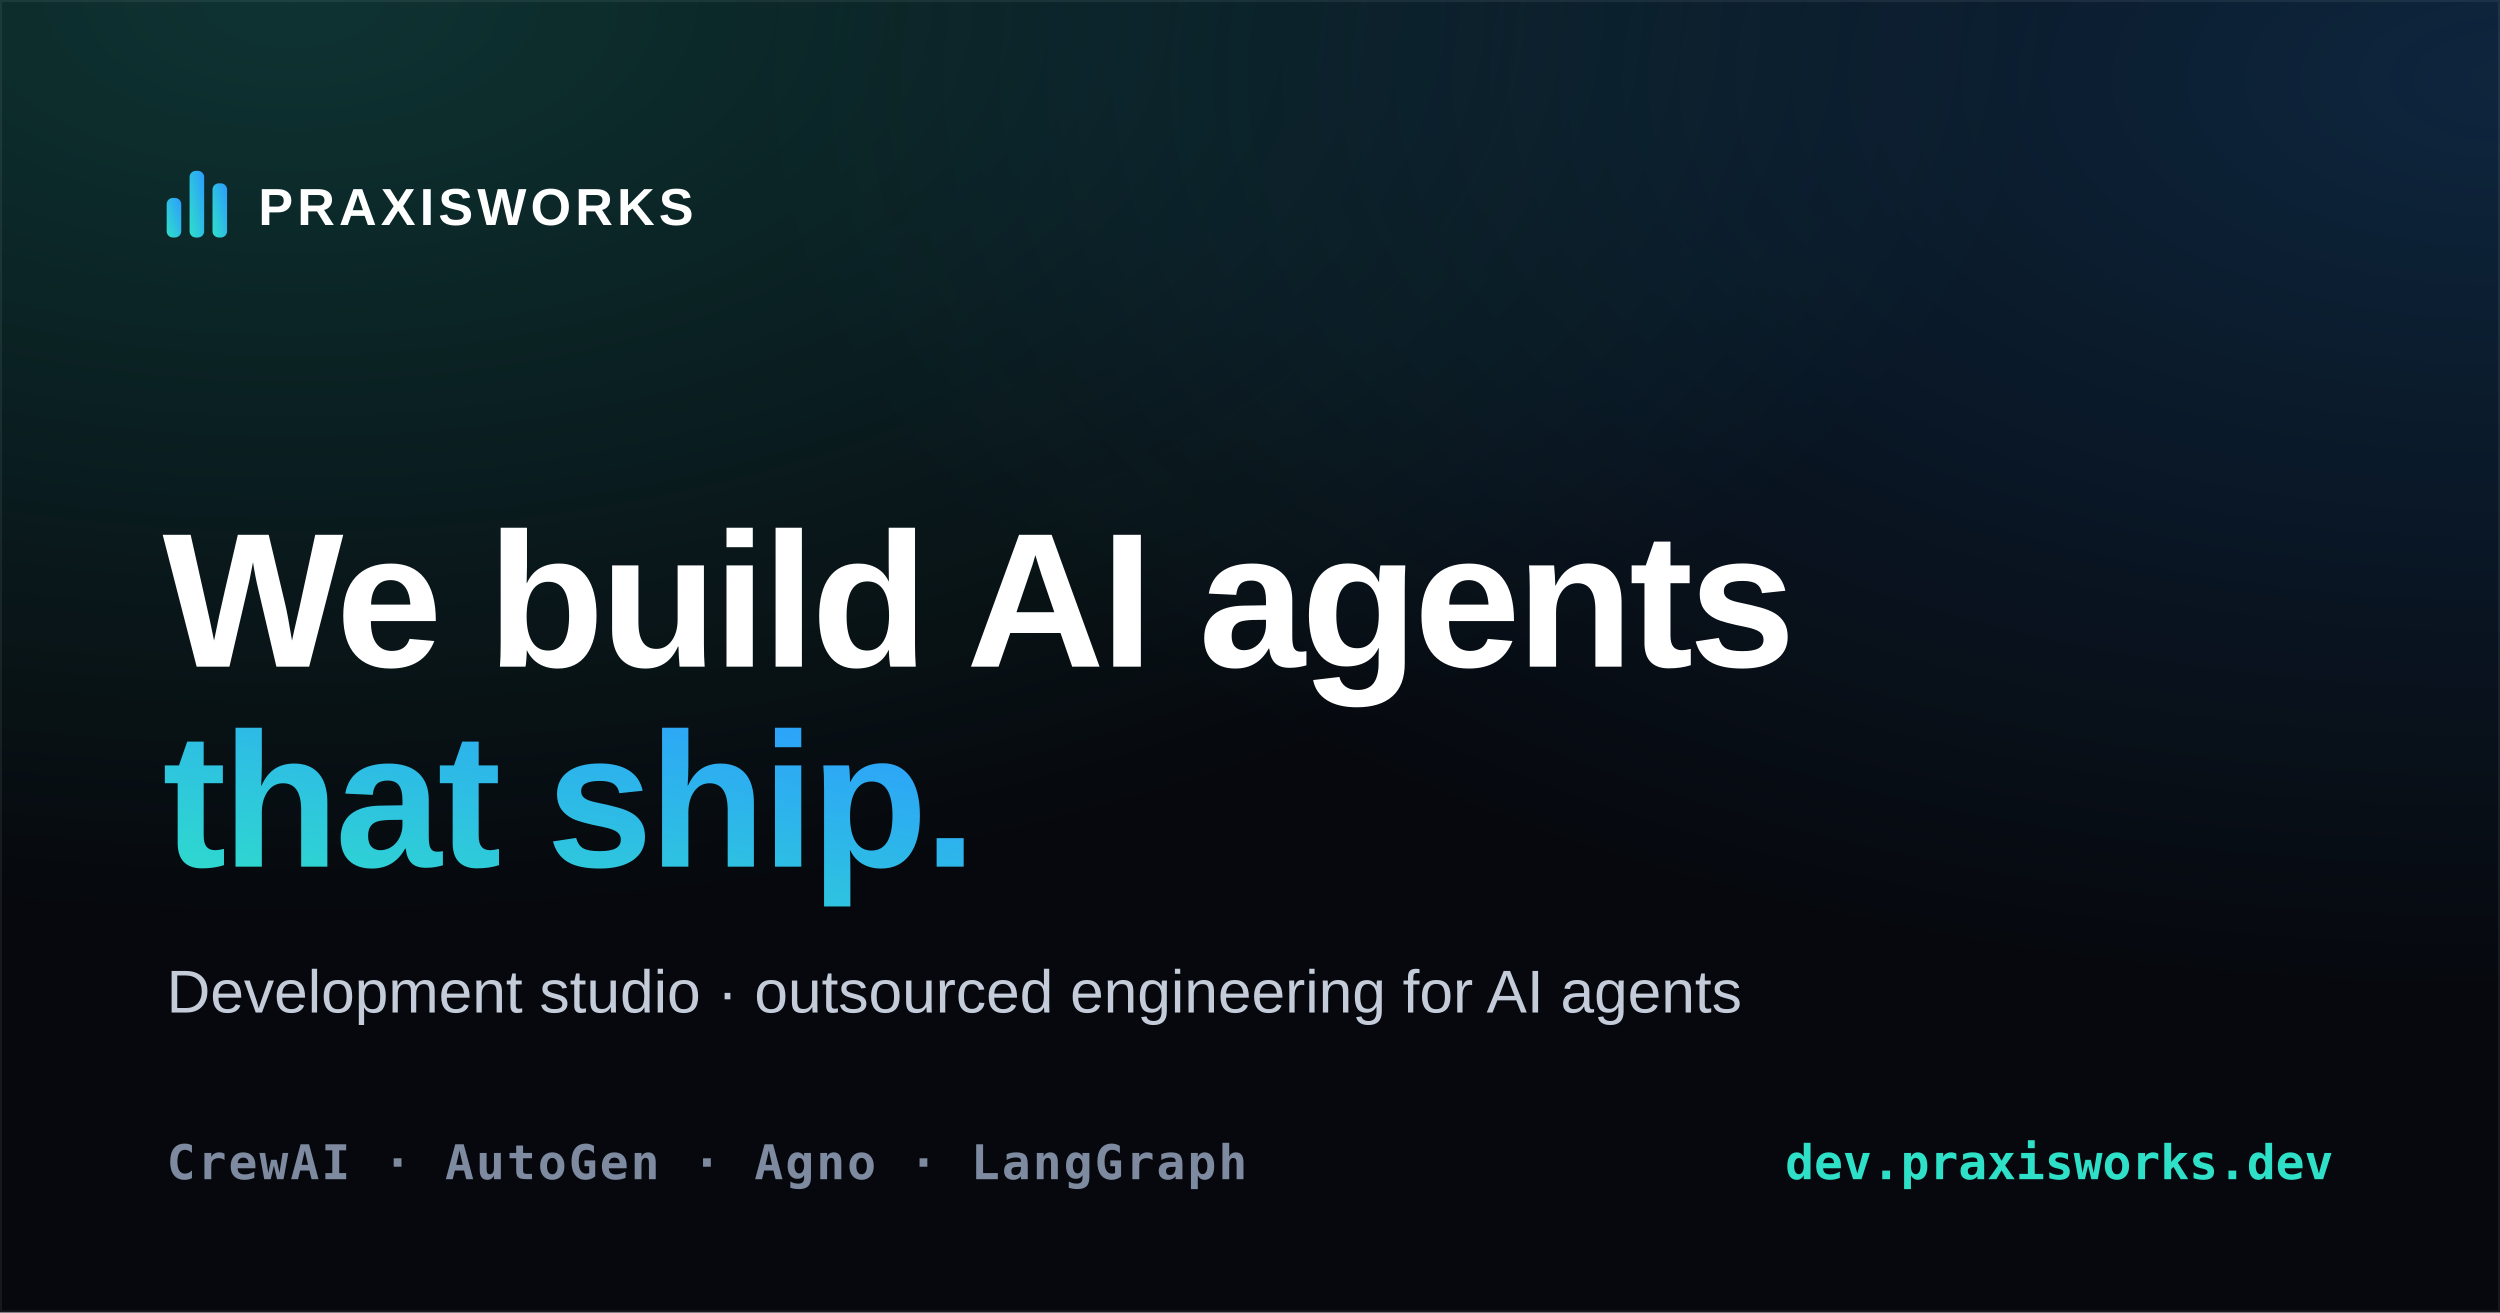
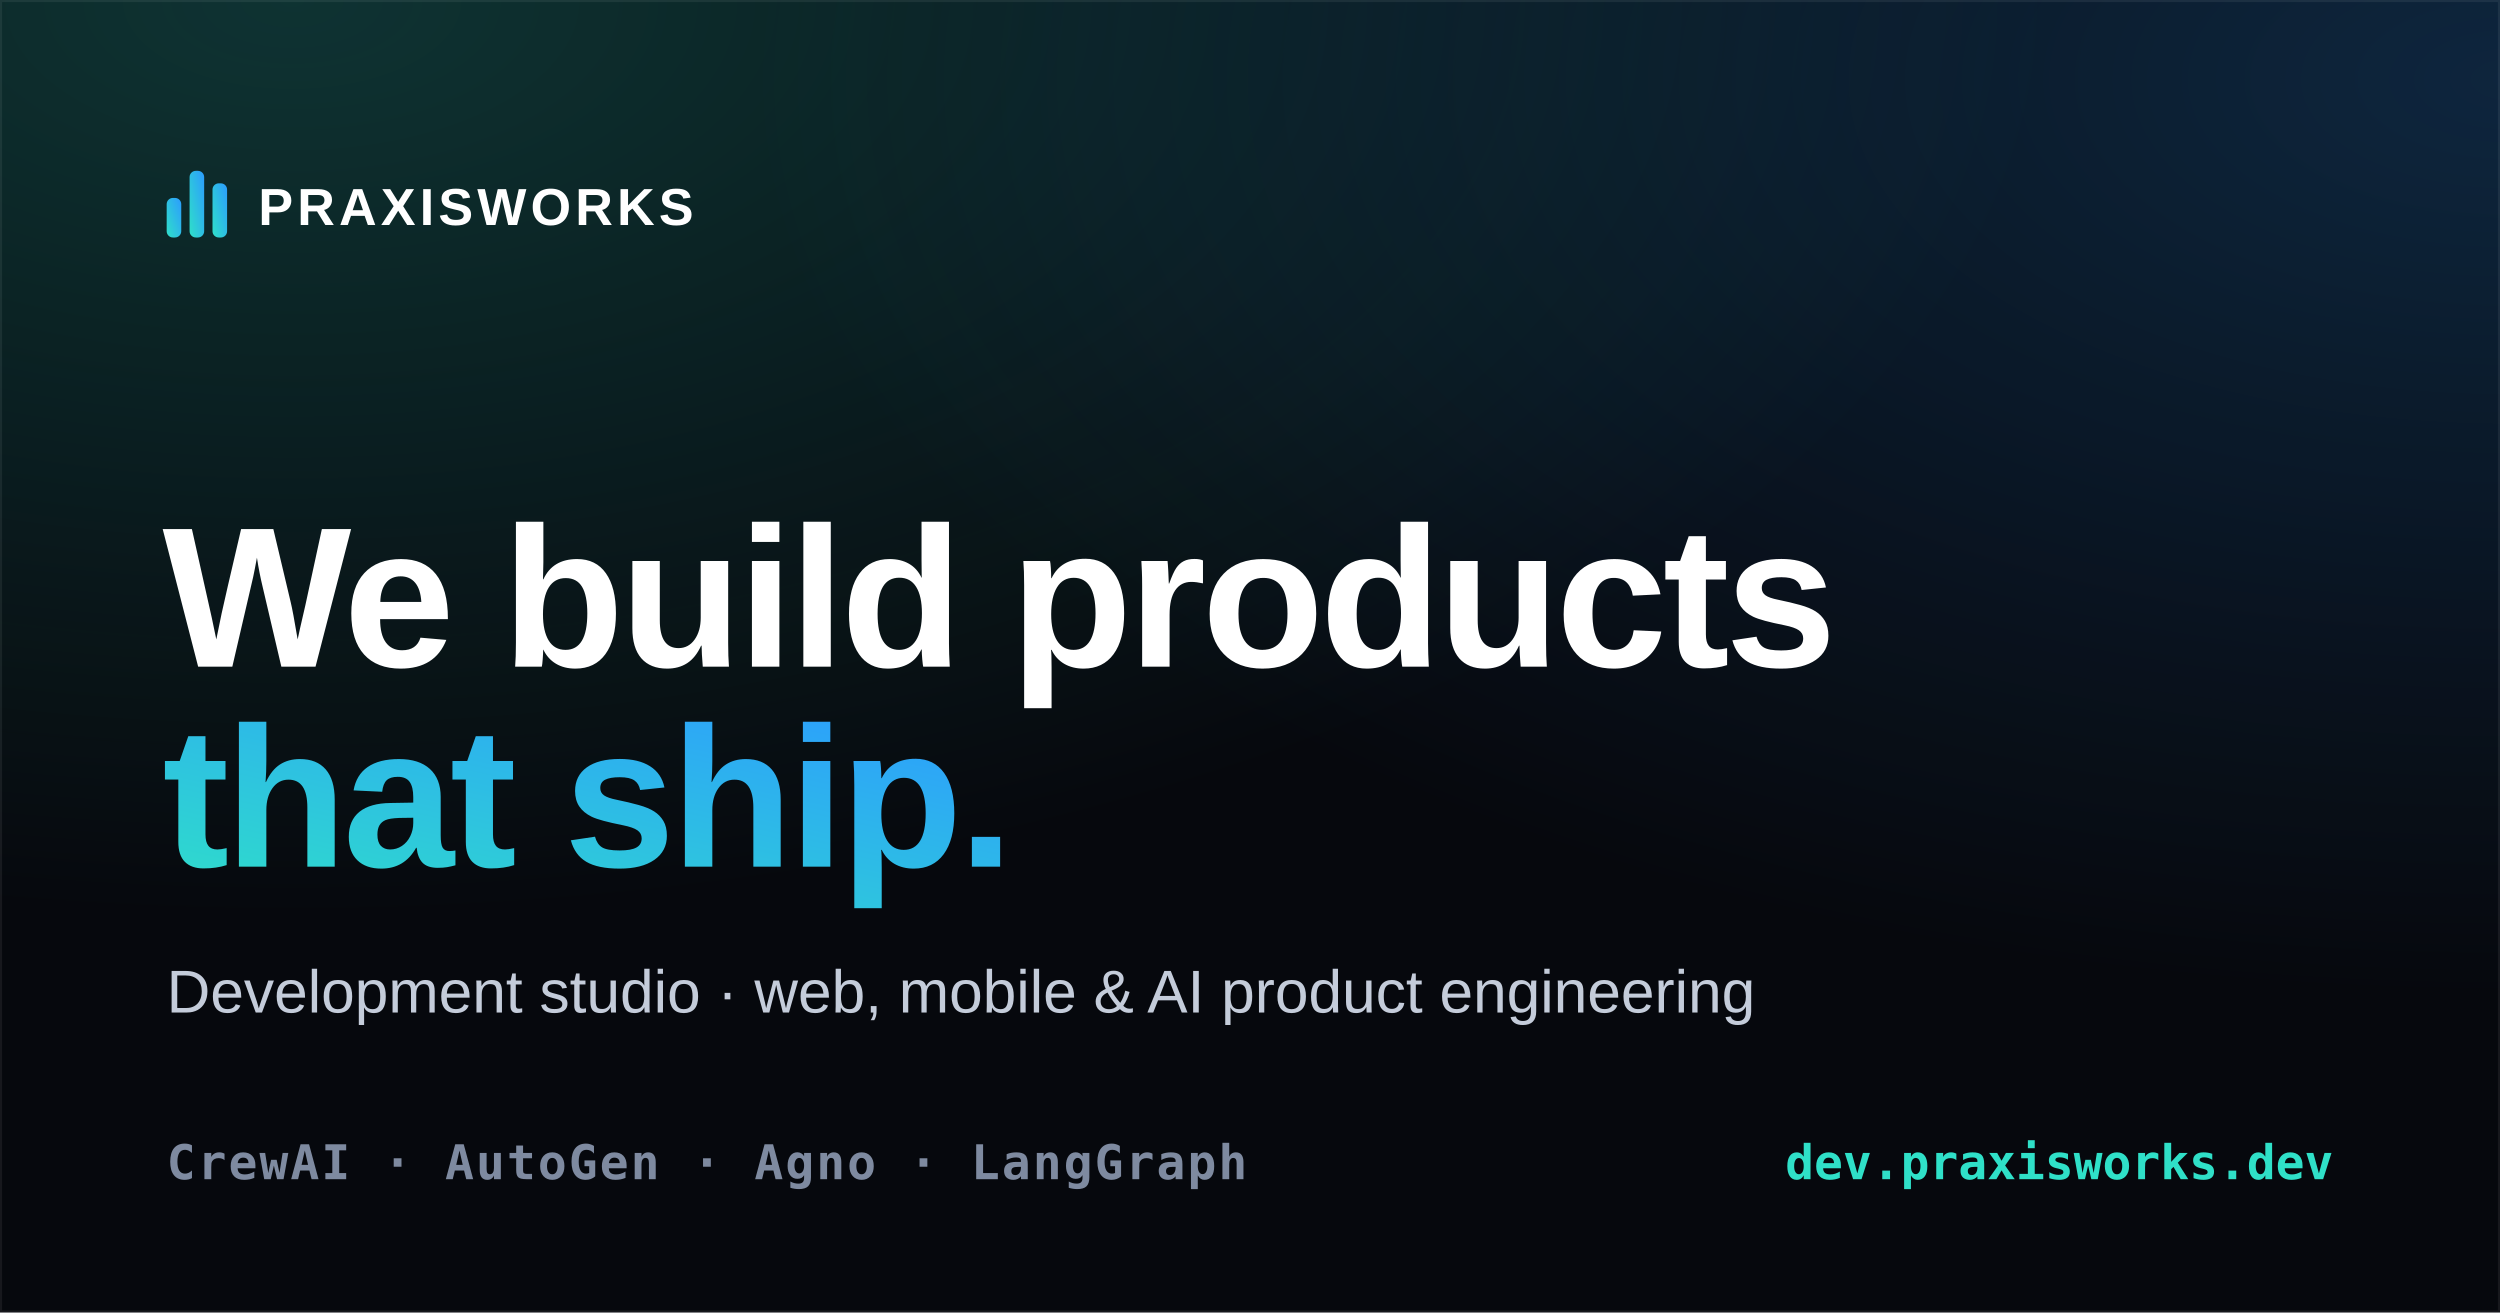
<svg xmlns="http://www.w3.org/2000/svg" width="1200" height="630" viewBox="0 0 1200 630" font-family="'Helvetica Neue', Arial, sans-serif">
  <defs>
    <linearGradient id="accent" x1="0" y1="1" x2="1" y2="0">
      <stop offset="0" stop-color="#2FE0C8" />
      <stop offset="1" stop-color="#2C9CFF" />
    </linearGradient>
    <radialGradient id="glowTeal" cx="12%" cy="0%" r="70%">
      <stop offset="0" stop-color="#2FE0C8" stop-opacity="0.20" />
      <stop offset="1" stop-color="#2FE0C8" stop-opacity="0" />
    </radialGradient>
    <radialGradient id="glowBlue" cx="100%" cy="6%" r="70%">
      <stop offset="0" stop-color="#2C9CFF" stop-opacity="0.20" />
      <stop offset="1" stop-color="#2C9CFF" stop-opacity="0" />
    </radialGradient>
  </defs>
  <rect width="1200" height="630" fill="#06080d" />
  <rect width="1200" height="630" fill="url(#glowTeal)" />
  <rect width="1200" height="630" fill="url(#glowBlue)" />
  <rect x="0.5" y="0.5" width="1199" height="629" fill="none" stroke="#ffffff" stroke-opacity="0.07" />
  <g transform="translate(80,82)">
    <rect x="0" y="13" width="7" height="19" rx="3" fill="url(#accent)" />
    <rect x="11" y="0" width="7" height="32" rx="3" fill="url(#accent)" />
    <rect x="22" y="6" width="7" height="26" rx="3" fill="url(#accent)" />
    <text x="44" y="26" fill="#ffffff" font-size="25" font-weight="700" letter-spacing="2">PRAXISWORKS</text>
  </g>
-   <text x="78" y="320" fill="#ffffff" font-size="92" font-weight="800" letter-spacing="-2">We build AI agents</text>
-   <text x="78" y="416" font-size="92" font-weight="800" letter-spacing="-2" fill="url(#accent)">that ship.</text>
-   <text x="80" y="486" fill="#c4ccda" font-size="29" font-weight="500">Development studio · outsourced engineering for AI agents</text>
+   <text x="78" y="320" fill="#ffffff" font-size="96" font-weight="800" letter-spacing="-2">We build products</text>
+   <text x="78" y="416" font-size="96" font-weight="800" letter-spacing="-2" fill="url(#accent)">that ship.</text>
+   <text x="80" y="486" fill="#c4ccda" font-size="29" font-weight="500">Development studio · web, mobile &amp; AI product engineering</text>
  <text x="80" y="566" fill="#7e8aa0" font-size="23" font-weight="600" letter-spacing="1" font-family="'JetBrains Mono', monospace">CrewAI · AutoGen · Agno · LangGraph</text>
  <text x="1120" y="566" text-anchor="end" fill="#2FE0C8" font-size="23" font-weight="600" font-family="'JetBrains Mono', monospace">dev.praxisworks.dev</text>
</svg>
